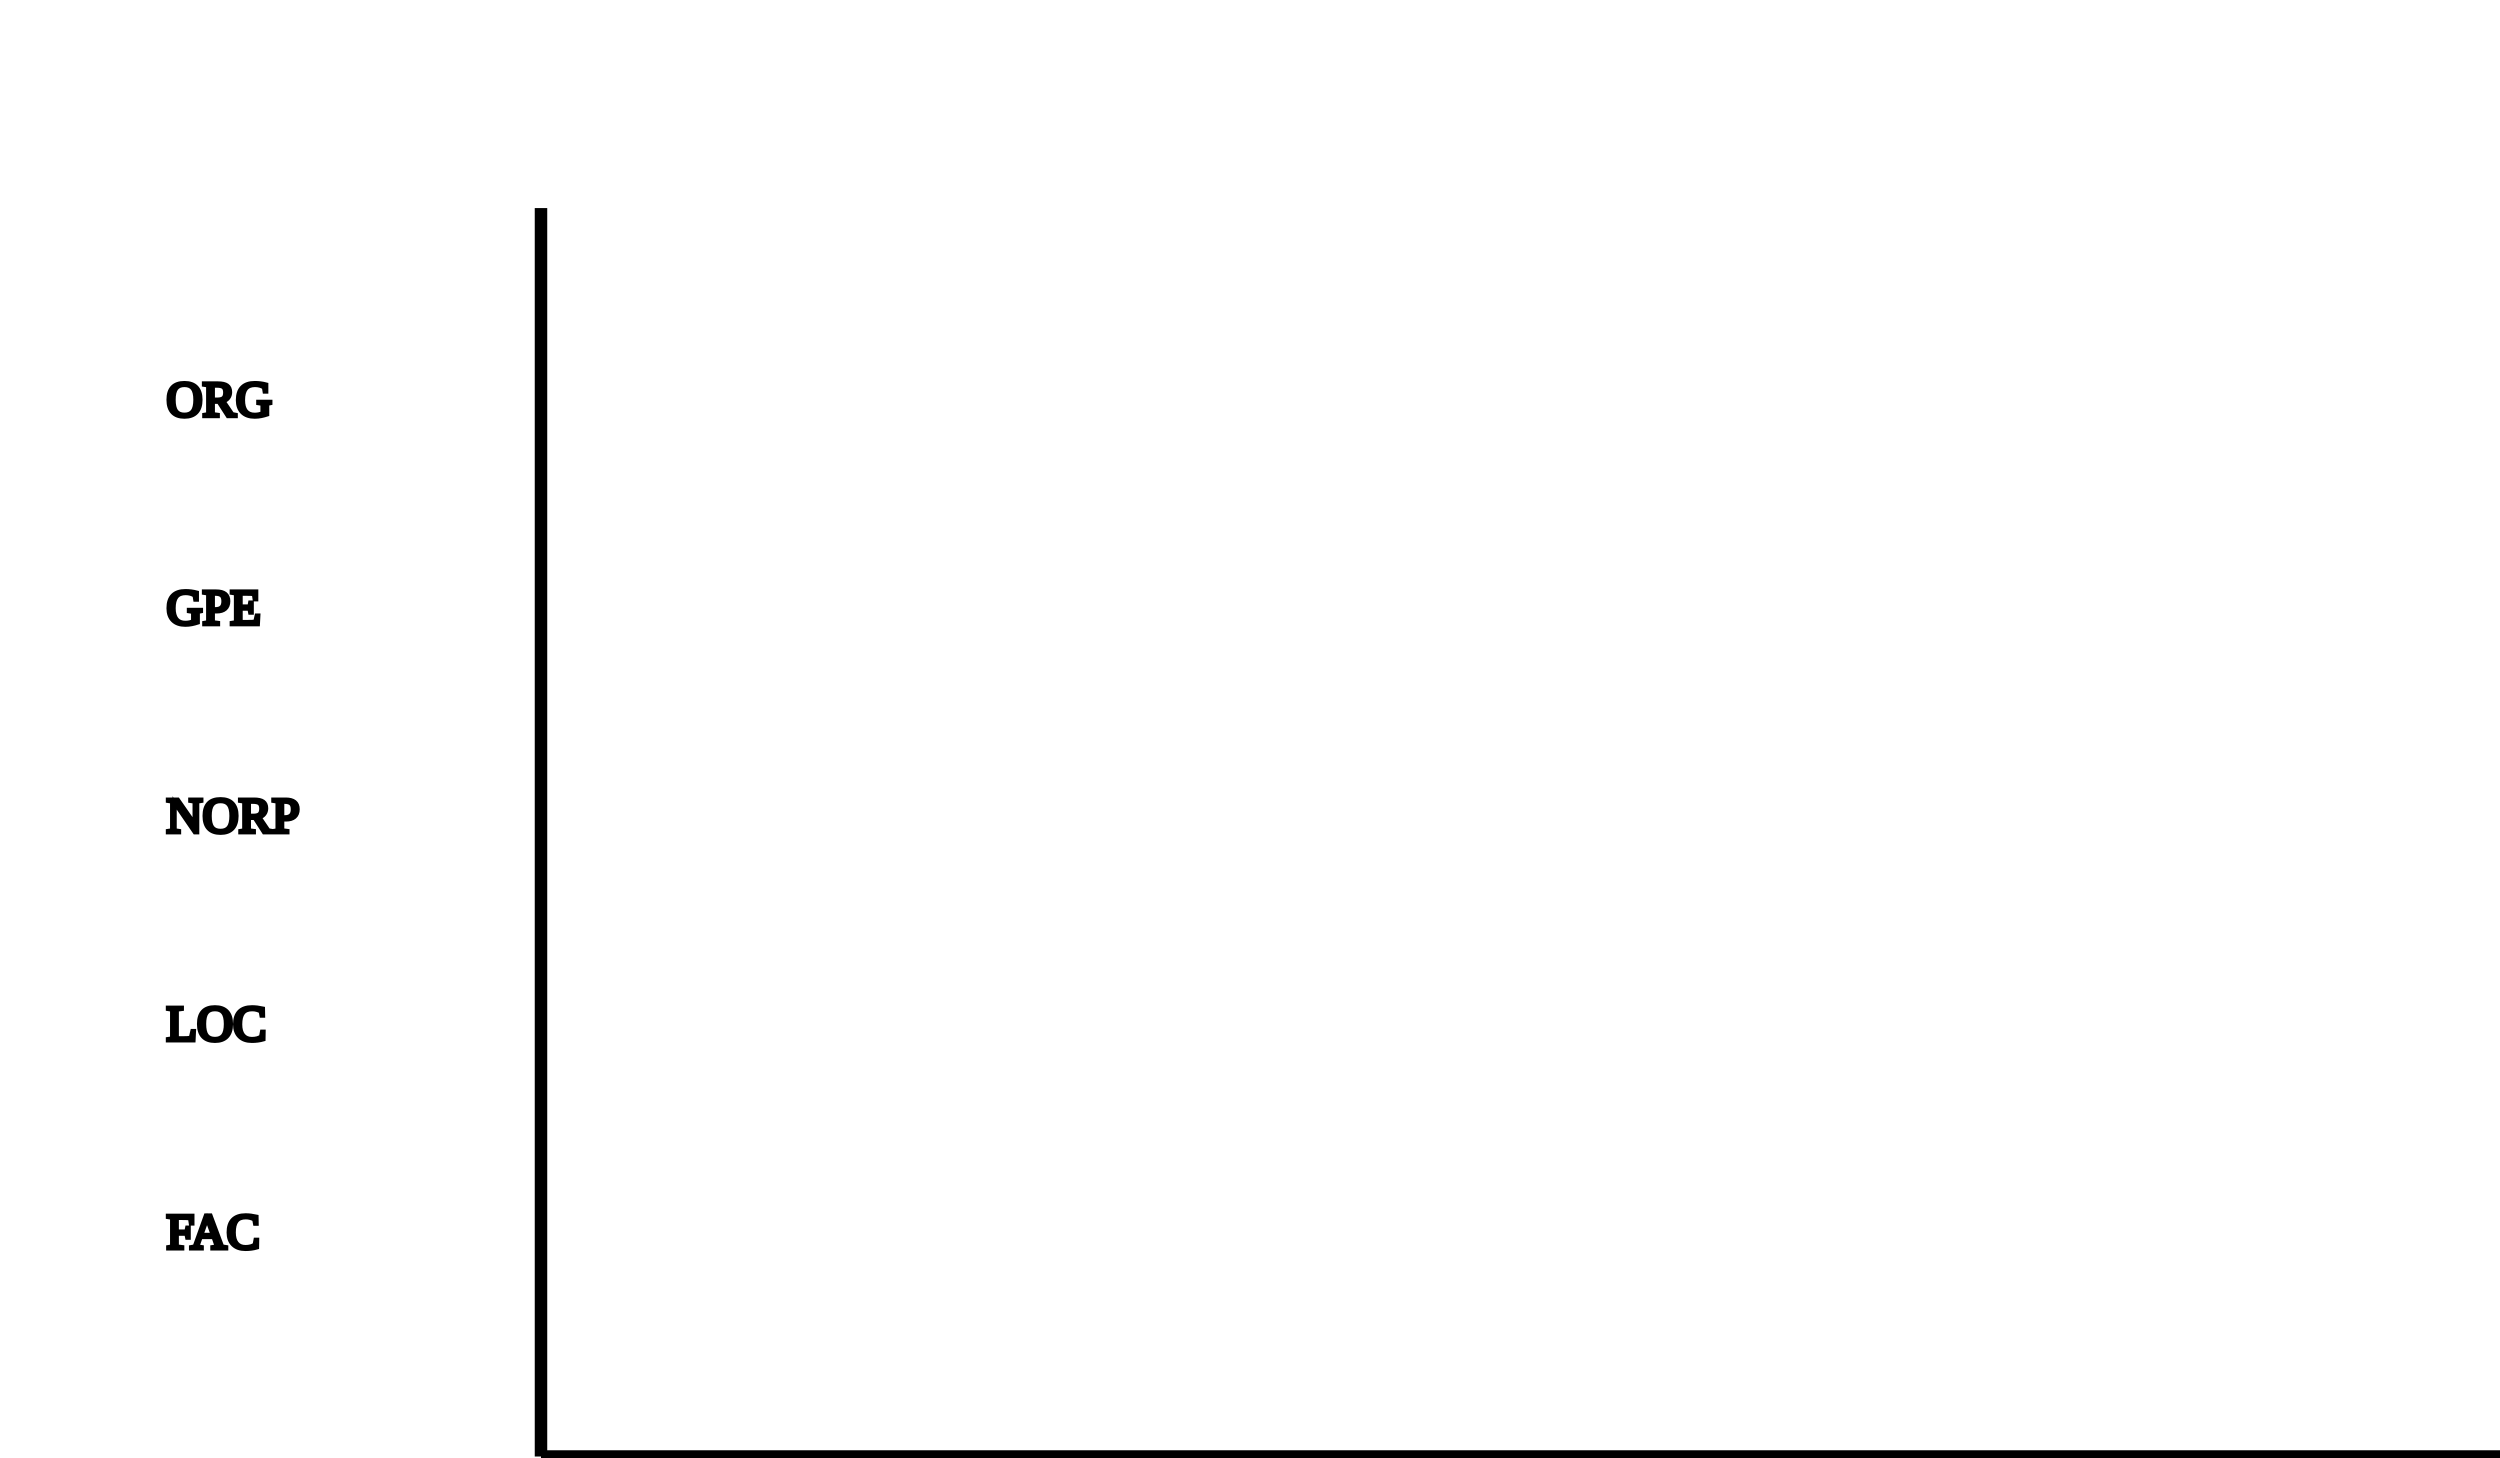
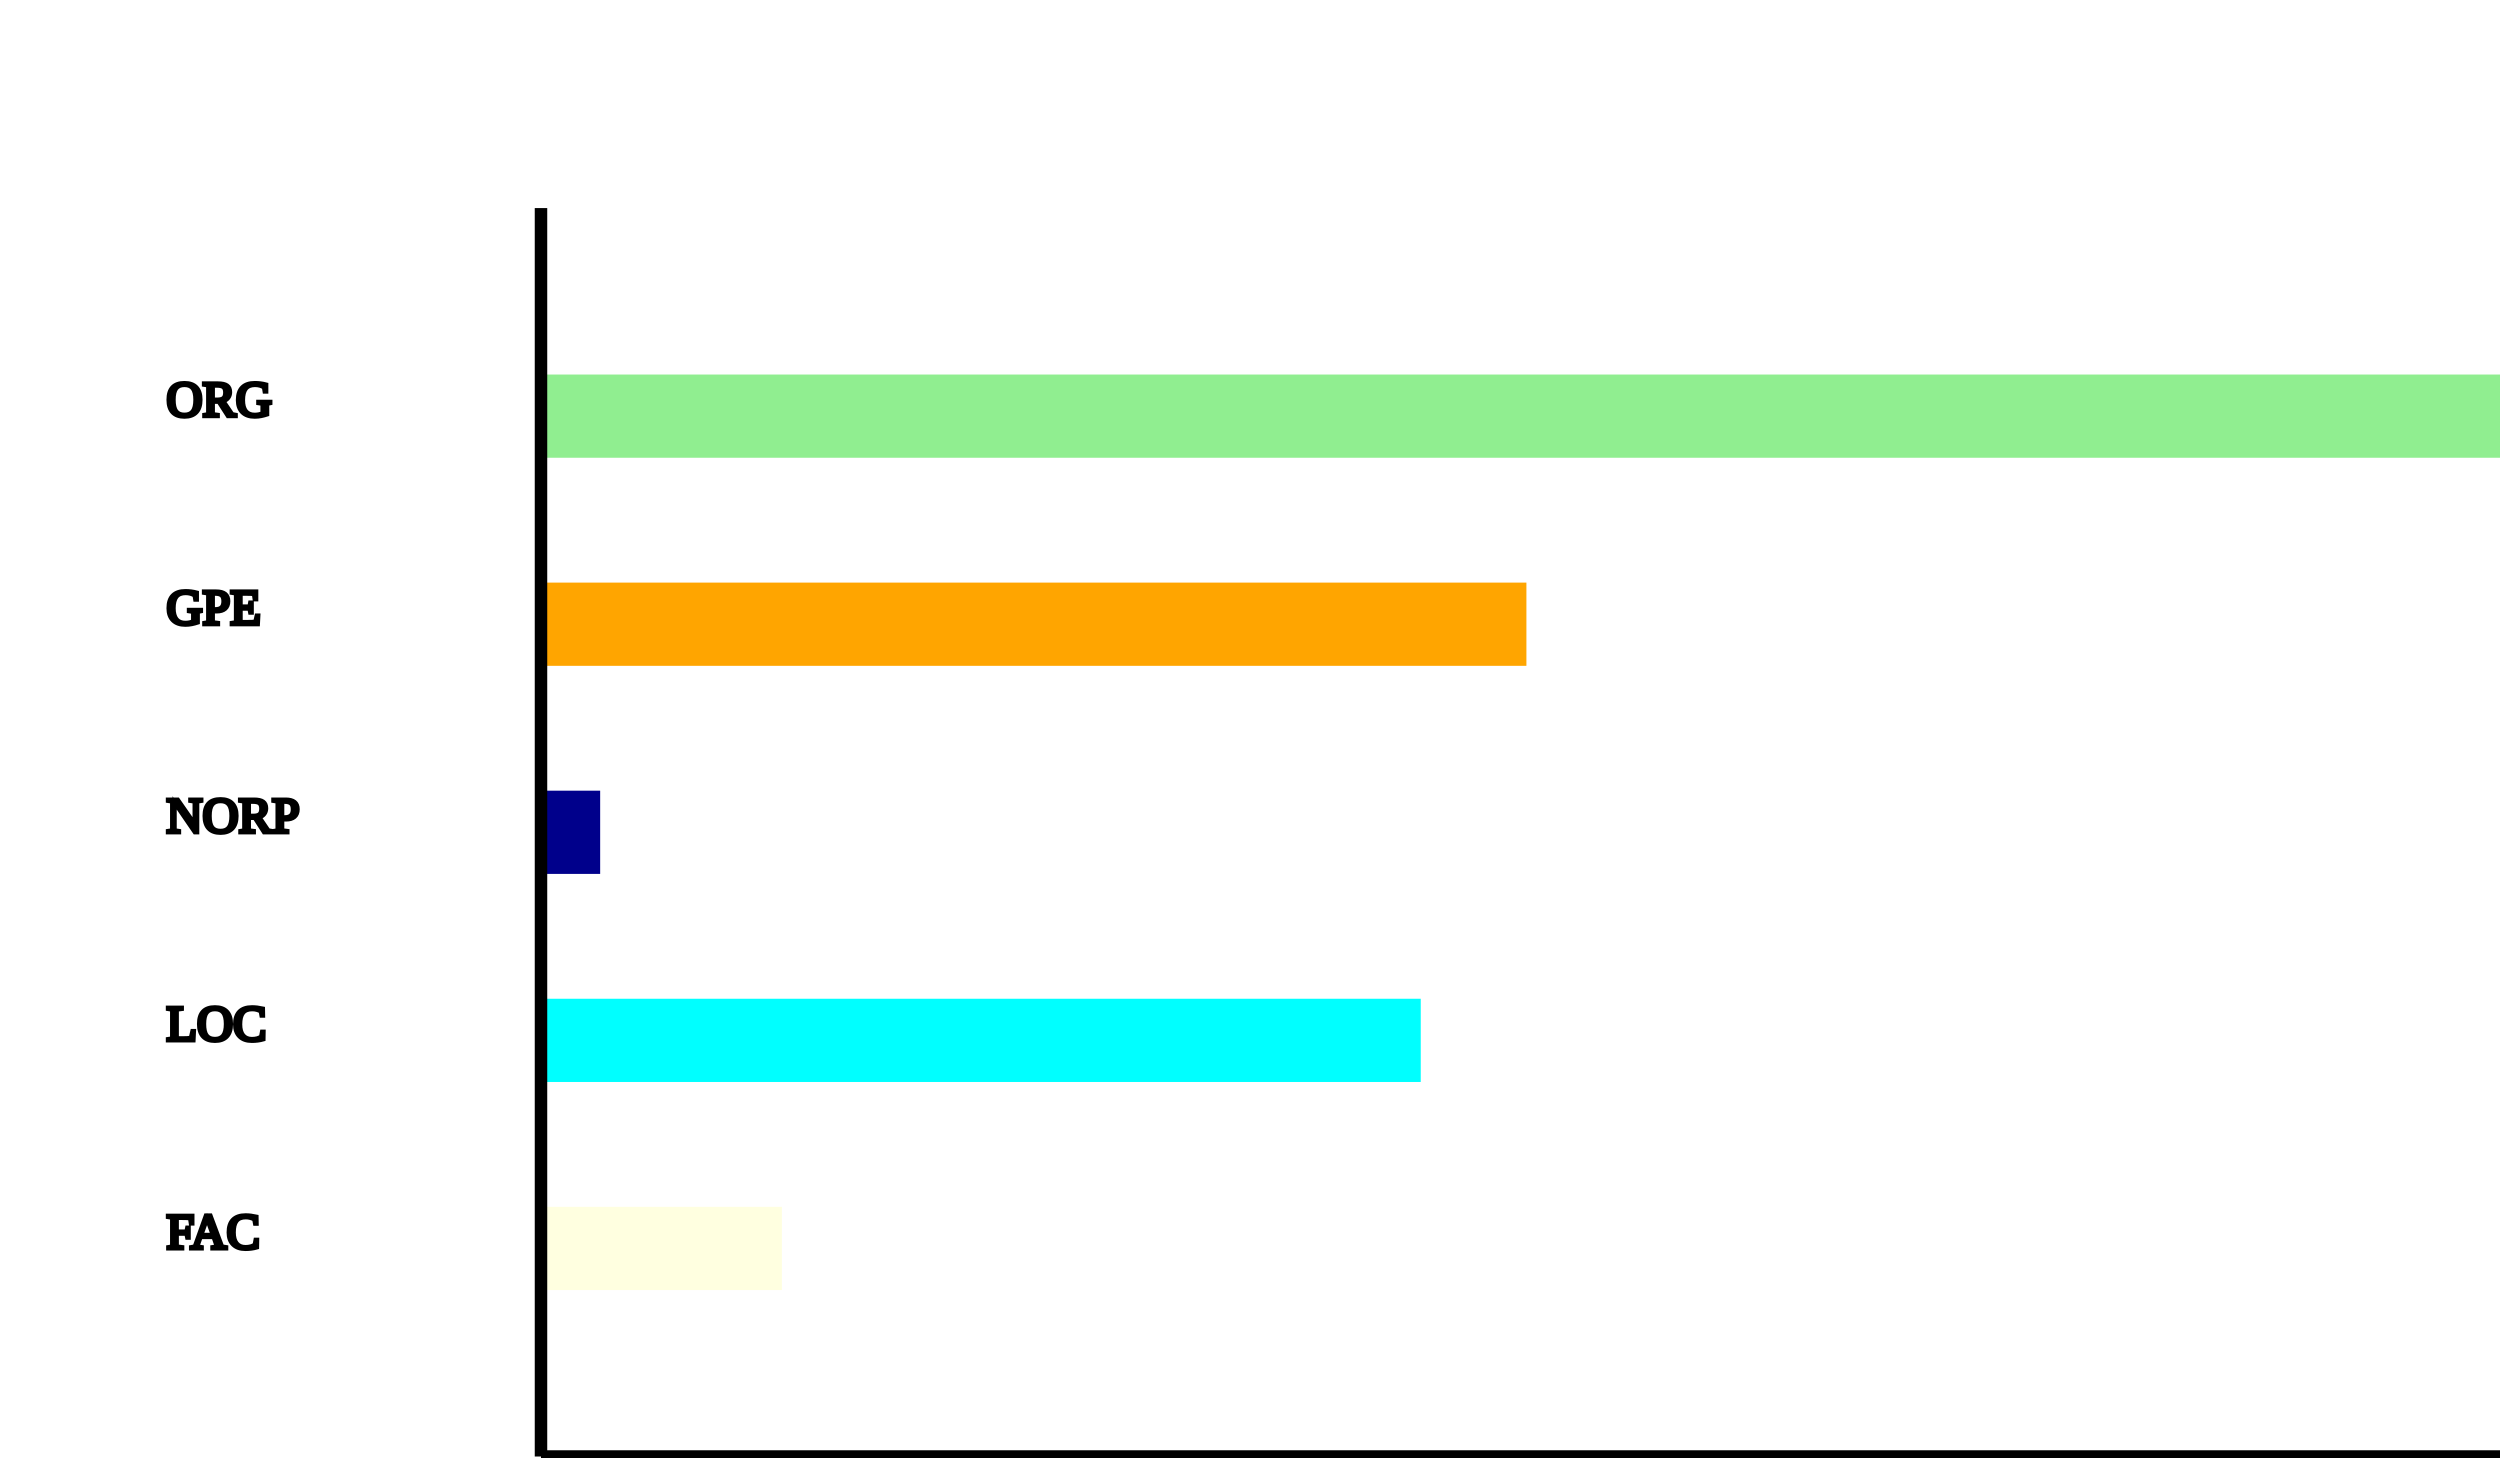
<svg xmlns="http://www.w3.org/2000/svg" width="100%" height="100%">
  <g transform="translate(130, 50)">
    <g id="ORG">
-       <line x1="0" y1="50" x2="479.687" y2="50" stroke="lightgreen" stroke-width="20" style="display: none;" class="displayBars" id="l-ORG">
-         <animate attributeName="width" from="0" to="479.687" dur="2s" />
-       </line>
+       <line x1="0" y1="50" x2="479.687" y2="50" stroke="lightgreen" stroke-width="20" class="displayBars" id="l-ORG">
+         
+          </line>
      <text x="-90" y="50" style="stroke: black;" class="textButton" id="t-ORG">ORG</text>
    </g>
    <g id="GPE">
-       <line x1="0" y1="100" x2="236.796" y2="100" stroke="orange" stroke-width="20" style="display: none;" class="displayBars" id="l-GPE">
-         <animate attributeName="width" from="0" to="236.796" dur="2s" />
-       </line>
+       <line x1="0" y1="100" x2="236.796" y2="100" stroke="orange" stroke-width="20" class="displayBars" id="l-GPE">
+           
+          </line>
      <text x="-90" y="100" style="stroke: black;" class="textButton" id="t-GPE">GPE</text>
    </g>
    <g id="NORP">
-       <line x1="0" y1="150" x2="14.219" y2="150" stroke="darkblue" stroke-width="20" style="display: none;" class="displayBars" id="l-NORP">
-         <animate attributeName="width" from="0" to="14.219" dur="2s" />
-       </line>
+       <line x1="0" y1="150" x2="14.219" y2="150" stroke="darkblue" stroke-width="20" class="displayBars" id="l-NORP">
+           
+          </line>
      <text x="-90" y="150" style="stroke: black;" class="textButton" id="t-NORP">NORP</text>
    </g>
    <g id="LOC">
-       <line x1="0" y1="200" x2="211.405" y2="200" stroke="aqua" stroke-width="20" style="display: none;" class="displayBars" id="l-LOC">
-         <animate attributeName="width" from="0" to="211.405" dur="2s" />
-       </line>
+       <line x1="0" y1="200" x2="211.405" y2="200" stroke="aqua" stroke-width="20" class="displayBars" id="l-LOC">
+          
+          </line>
      <text x="-90" y="200" style="stroke: black;" class="textButton" id="t-LOC">LOC</text>
    </g>
    <g id="FAC">
-       <line x1="0" y1="250" x2="57.893" y2="250" stroke="lightyellow" stroke-width="20" style="display: none;" class="displayBars" id="l-FAC">
-         <animate attributeName="width" from="0" to="57.893" dur="2s" />
-       </line>
+       <line x1="0" y1="250" x2="57.893" y2="250" stroke="lightyellow" stroke-width="20" class="displayBars" id="l-FAC">
+            
+          </line>
      <text x="-90" y="250" style="stroke: black;" class="textButton" id="t-FAC">FAC</text>
    </g>
    <line x1="0" y1="300" x2="500" y2="300" stroke="black" stroke-width="3" />
    <line x1="0" y1="300" x2="0" y2="0" stroke="black" stroke-width="3" />
    <g>
      <line x1="100" y1="325" x2="100" y2="300" stroke="black" stroke-width="1" />
      <text style="text-anchor: middle" x="100" y="350">10% </text>
    </g>
    <g>
      <line x1="200" y1="325" x2="200" y2="300" stroke="black" stroke-width="1" />
      <text style="text-anchor: middle" x="200" y="350">20% </text>
    </g>
    <g>
      <line x1="300" y1="325" x2="300" y2="300" stroke="black" stroke-width="1" />
      <text style="text-anchor: middle" x="300" y="350">30% </text>
    </g>
    <g>
      <line x1="400" y1="325" x2="400" y2="300" stroke="black" stroke-width="1" />
      <text style="text-anchor: middle" x="400" y="350">40% </text>
    </g>
    <g>
      <line x1="500" y1="325" x2="500" y2="300" stroke="black" stroke-width="1" />
      <text style="text-anchor: middle" x="500" y="350">50% </text>
    </g>
  </g>
</svg>
